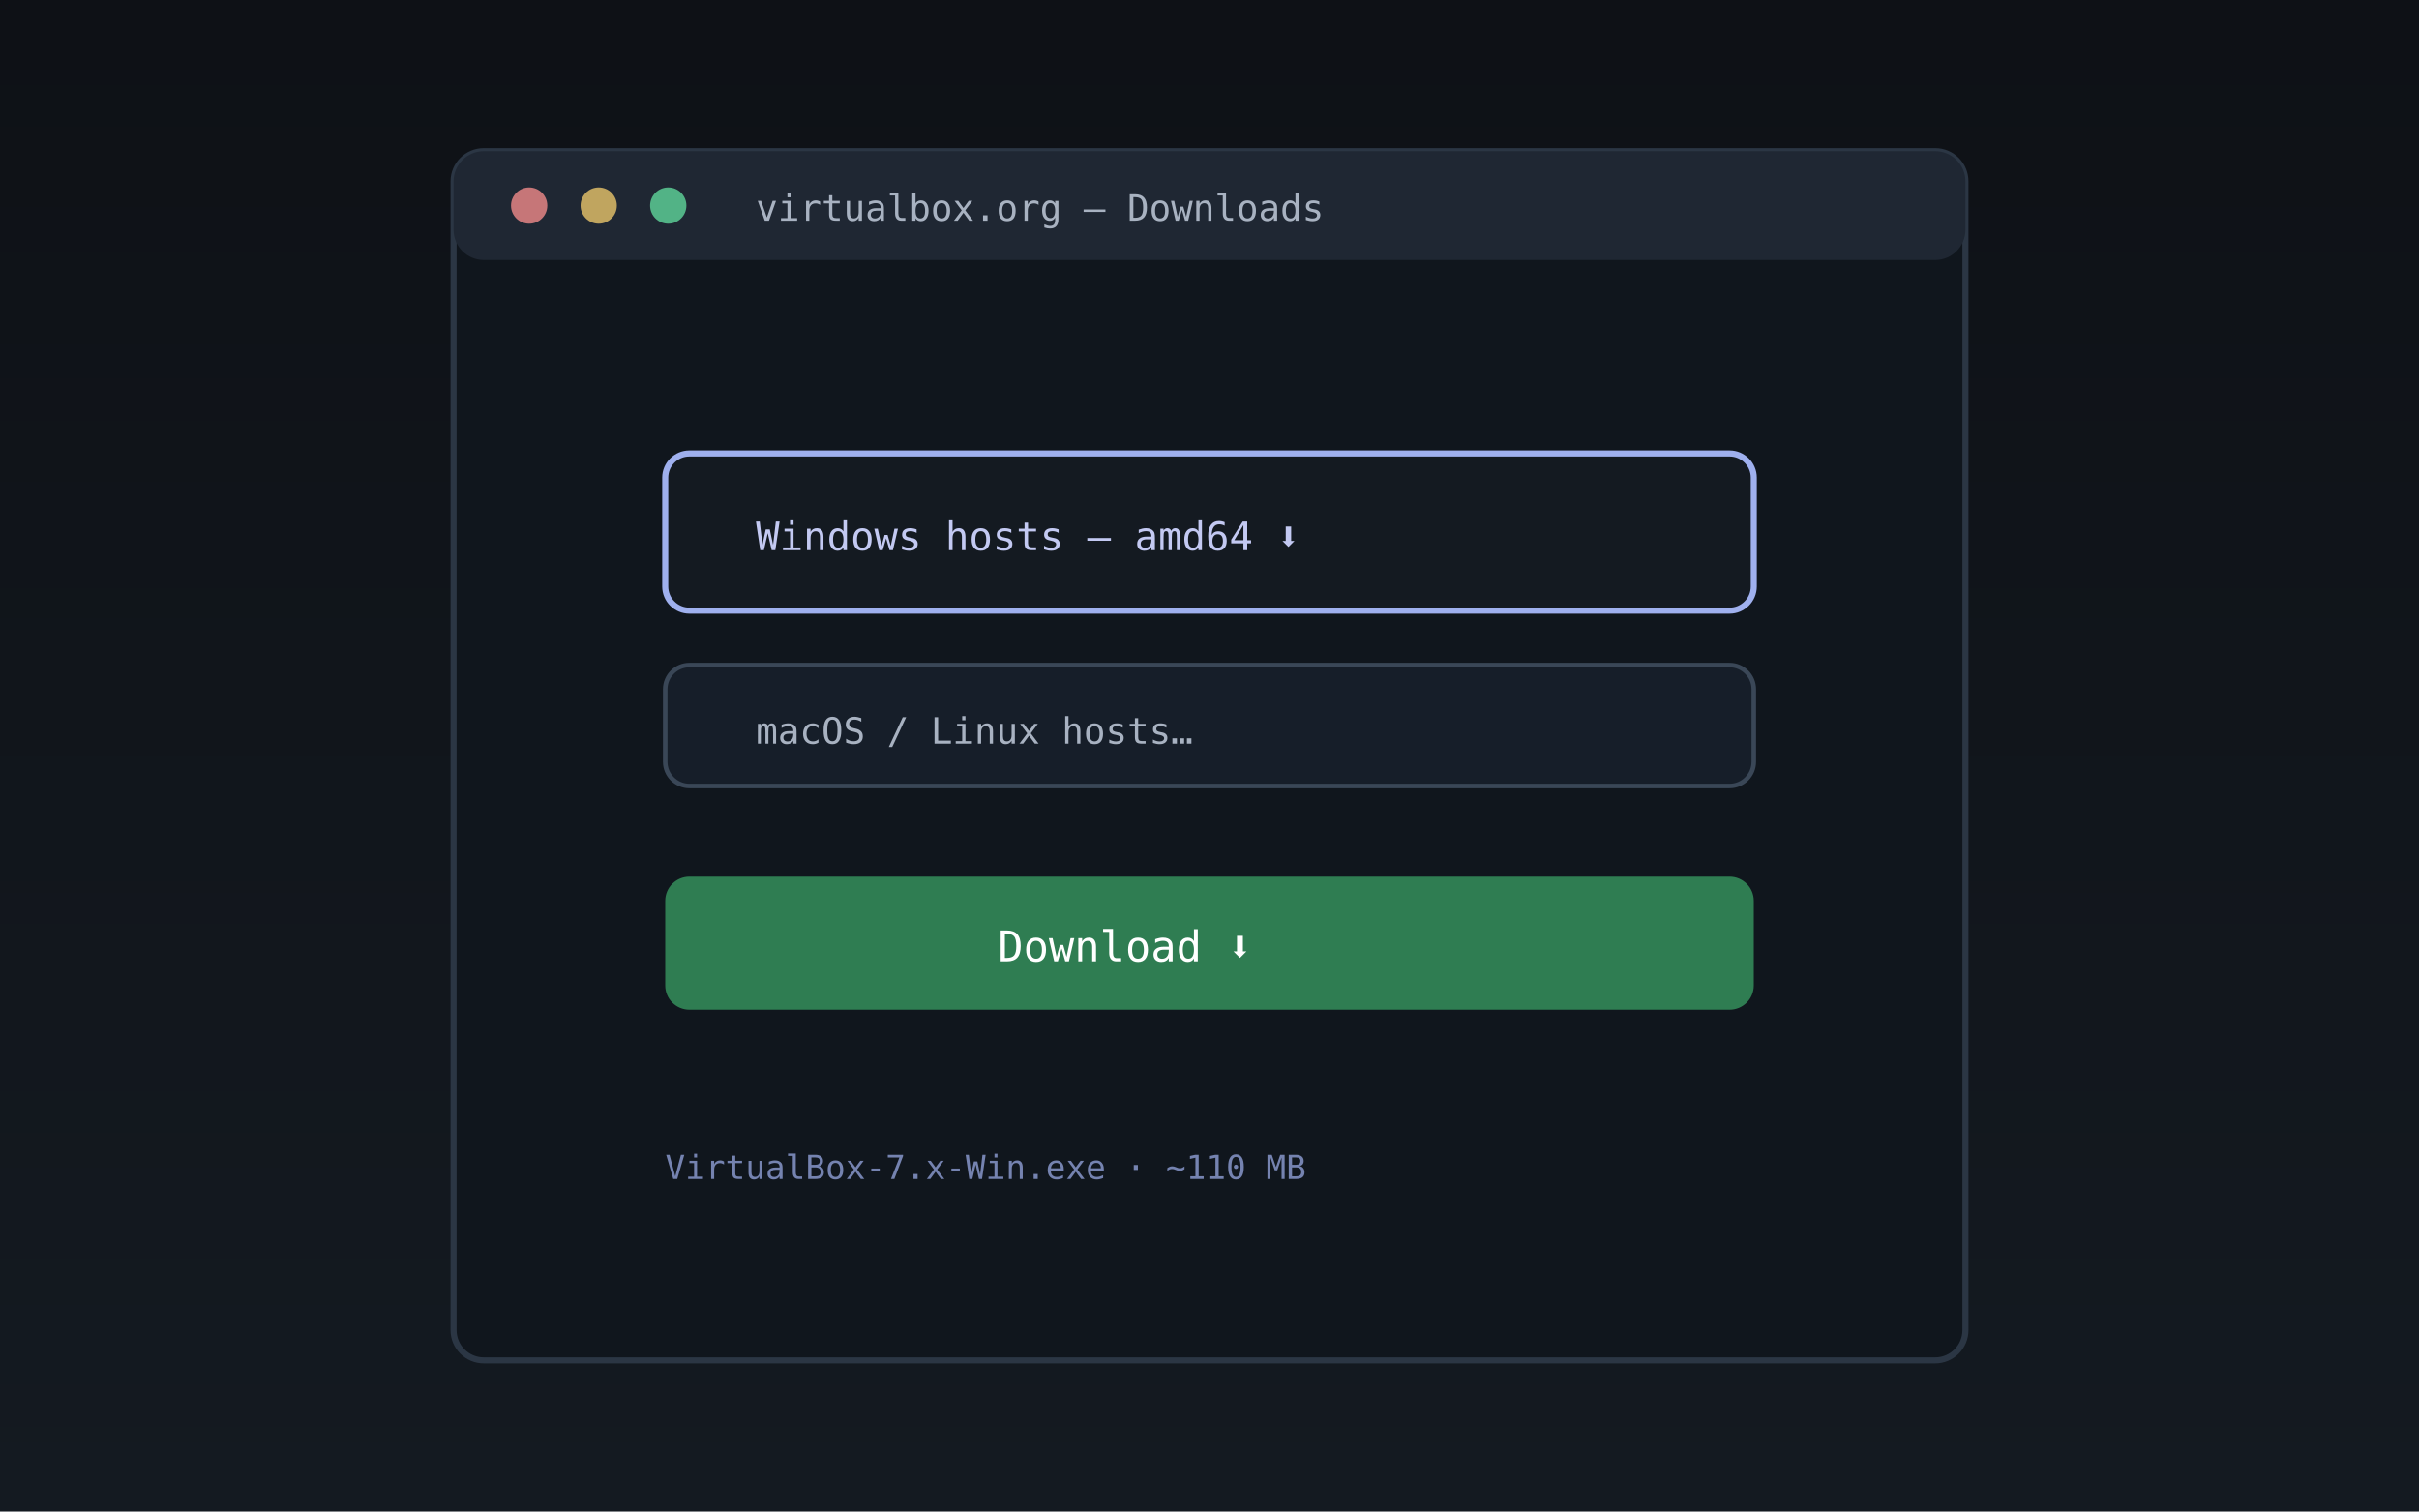
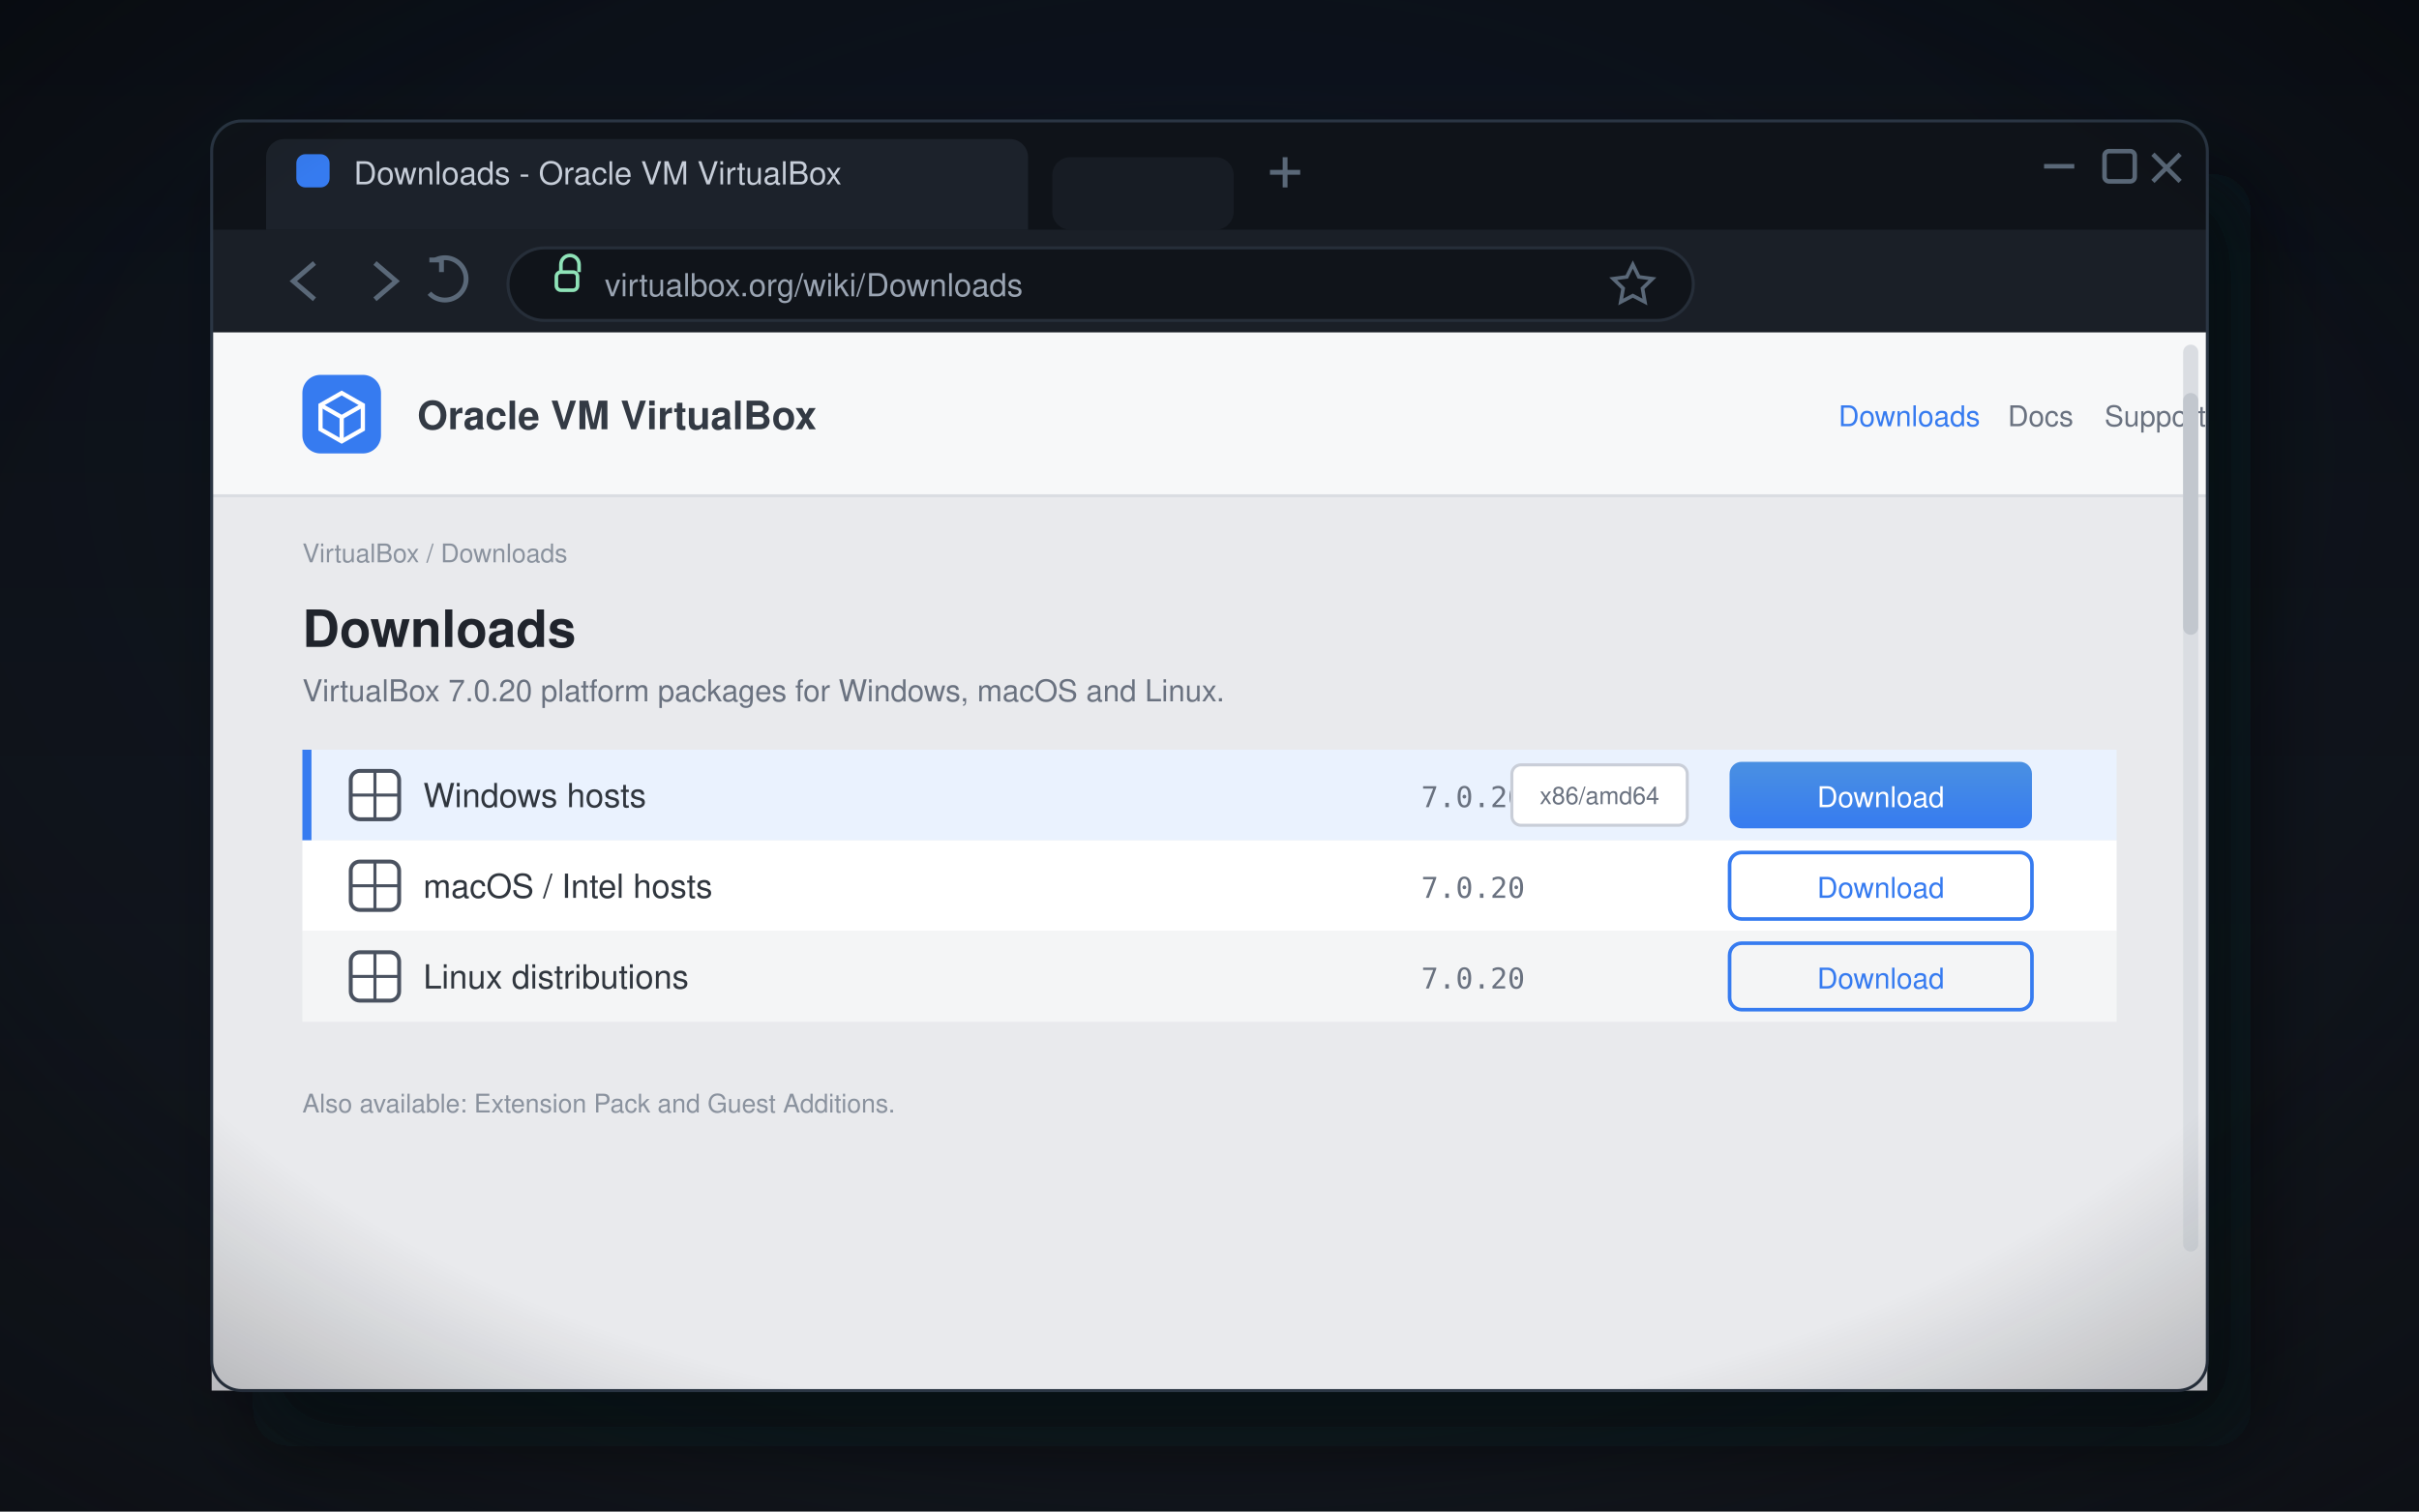
- <svg xmlns="http://www.w3.org/2000/svg" viewBox="0 0 800 500">
+ <svg xmlns="http://www.w3.org/2000/svg" viewBox="0 0 800 500" font-family="Segoe UI, Helvetica, Arial, sans-serif">
  <defs>
-     <linearGradient id="bgK1" x1="0" y1="0" x2="0" y2="1">
-       <stop offset="0" stop-color="#0E1116" />
-       <stop offset="1" stop-color="#141A21" />
+     <linearGradient id="vd-bg" x1="0" y1="0" x2="0" y2="1">
+       <stop offset="0" stop-color="#0A0D12" />
+       <stop offset="1" stop-color="#12161D" />
    </linearGradient>
+     <radialGradient id="vd-amb" cx="0.5" cy="0.3" r="0.65">
+       <stop offset="0" stop-color="#367BF0" stop-opacity="0.07" />
+       <stop offset="1" stop-color="#367BF0" stop-opacity="0" />
+     </radialGradient>
+     <radialGradient id="vd-vig" cx="0.5" cy="0.45" r="0.8">
+       <stop offset="0.62" stop-color="#05070A" stop-opacity="0" />
+       <stop offset="1" stop-color="#05070A" stop-opacity="0.5" />
+     </radialGradient>
+     <linearGradient id="vd-btn" x1="0" y1="0" x2="0" y2="1">
+       <stop offset="0" stop-color="#4A90E2" />
+       <stop offset="1" stop-color="#367BF0" />
+     </linearGradient>
+     <filter id="vd-b1" x="-30%" y="-30%" width="160%" height="160%">
+       <feGaussianBlur stdDeviation="14" />
+     </filter>
  </defs>
-   <rect width="800" height="500" fill="url(#bgK1)" />
-   <rect x="150" y="50" width="500" height="400" rx="10" fill="#10161D" stroke="#2B3644" stroke-width="2" />
-   <rect x="150" y="50" width="500" height="36" rx="10" fill="#1F2733" />
-   <circle cx="175" cy="68" r="6" fill="#F08A8A" opacity="0.8" />
-   <circle cx="198" cy="68" r="6" fill="#E9C46A" opacity="0.8" />
-   <circle cx="221" cy="68" r="6" fill="#5FD69B" opacity="0.8" />
-   <text x="250" y="73" font-family="monospace" font-size="12" fill="#A8B2C1">virtualbox.org — Downloads</text>
-   <rect x="220" y="150" width="360" height="52" rx="8" fill="#141A21" stroke="#9FB0EE" stroke-width="2" />
-   <text x="250" y="182" font-family="monospace" font-size="13" fill="#C3C9F2">Windows hosts — amd64 ⬇</text>
-   <rect x="220" y="220" width="360" height="40" rx="8" fill="#161E29" stroke="#3A4757" stroke-width="1.5" />
-   <text x="250" y="246" font-family="monospace" font-size="12" fill="#A8B2C1">macOS / Linux hosts…</text>
-   <rect x="220" y="290" width="360" height="44" rx="8" fill="#2F7D52" />
-   <text x="330" y="318" font-family="monospace" font-size="14" fill="#fff">Download ⬇</text>
-   <text x="220" y="390" font-family="monospace" font-size="11" fill="#9FB0EE" opacity="0.7">VirtualBox-7.x-Win.exe · ~110 MB</text>
+   <rect width="800" height="500" fill="url(#vd-bg)" />
+   <rect width="800" height="500" fill="url(#vd-amb)" />
+   <rect x="84" y="58" width="660" height="420" rx="12" fill="#05070C" opacity="0.6" filter="url(#vd-b1)" />
+   <rect x="70" y="40" width="660" height="420" rx="10" fill="#14181F" />
+   <path d="M70 50 a10 10 0 0 1 10-10 h640 a10 10 0 0 1 10 10 v26 H70 z" fill="#0F1319" />
+   <path d="M88 52 a6 6 0 0 1 6-6 h240 a6 6 0 0 1 6 6 v24 H88 z" fill="#1C222B" />
+   <rect x="98" y="51" width="11" height="11" rx="3" fill="#367BF0" />
+   <text x="117" y="61" font-size="10.5" fill="#C6CDD8">Downloads - Oracle VM VirtualBox</text>
+   <rect x="348" y="52" width="60" height="24" rx="6" fill="#171C24" />
+   <path d="M420 57 h10 M425 52 v10" stroke="#5A6878" stroke-width="1.6" />
+   <path d="M676 55 h10" stroke="#5A6878" stroke-width="1.5" />
+   <rect x="696" y="50" width="10" height="10" rx="1.5" fill="none" stroke="#5A6878" stroke-width="1.5" />
+   <path d="M712 51 l9 9 M721 51 l-9 9" stroke="#5A6878" stroke-width="1.5" />
+   <rect x="70" y="76" width="660" height="34" fill="#1A1F27" />
+   <g stroke="#5A6878" stroke-width="1.6" fill="none">
+     <path d="M104 87 l-7 6 l7 6" />
+     <path d="M124 87 l7 6 l-7 6" />
+     <path d="M144 86 a7 7 0 1 1 -2 11" />
+     <path d="M142 86 h4 v4" />
+   </g>
+   <rect x="168" y="82" width="392" height="24" rx="12" fill="#10141A" stroke="#262E39" stroke-width="1" />
+   <rect x="184" y="90" width="7" height="6" rx="1.5" fill="none" stroke="#8FE3B8" stroke-width="1.2" />
+   <path d="M185.5 90 v-2.5 a3 3 0 0 1 6 0 V90" fill="none" stroke="#8FE3B8" stroke-width="1.2" />
+   <text x="200" y="98" font-size="10.5" fill="#9AA4B2">virtualbox.org/wiki/Downloads</text>
+   <path d="M540 87.5 l2 4.1 4.5 0.6 -3.3 3.2 0.8 4.5 -4 -2.1 -4 2.1 0.8 -4.5 -3.3 -3.2 4.5 -0.6 z" fill="none" stroke="#5A6878" stroke-width="1.2" />
+   <rect x="70" y="110" width="660" height="350" fill="#E9EAED" />
+   <rect x="70" y="111" width="660" height="1" fill="#D0D3D8" />
+   <rect x="70" y="110" width="660" height="54" fill="#F7F8F9" />
+   <line x1="70" y1="164" x2="730" y2="164" stroke="#DADDE2" stroke-width="1" />
+   <rect x="100" y="124" width="26" height="26" rx="6" fill="#367BF0" />
+   <g fill="none" stroke="#FFFFFF" stroke-width="1.4">
+     <path d="M113 130 l7 4 v8 l-7 4 l-7 -4 v-8 z" />
+     <path d="M106 134 l7 4 l7 -4" />
+     <path d="M113 146 v-8" />
+   </g>
+   <text x="138" y="142" font-size="13" font-weight="700" fill="#333A44">Oracle VM VirtualBox</text>
+   <text x="608" y="141" font-size="9.5" fill="#367BF0">Downloads</text>
+   <text x="664" y="141" font-size="9.5" fill="#6A7280">Docs</text>
+   <text x="696" y="141" font-size="9.5" fill="#6A7280">Support</text>
+   <text x="100" y="186" font-size="8.5" fill="#8A929E">VirtualBox  /  Downloads</text>
+   <text x="100" y="214" font-size="17" font-weight="700" fill="#20242C">Downloads</text>
+   <text x="100" y="232" font-size="10" fill="#6A7280">VirtualBox 7.0.20 platform packages for Windows, macOS and Linux.</text>
+   <rect x="100" y="248" width="600" height="30" fill="#EAF2FE" />
+   <rect x="100" y="248" width="3" height="30" fill="#367BF0" />
+   <rect x="116" y="255" width="16" height="16" rx="3" fill="#FFFFFF" stroke="#4A5260" stroke-width="1.3" />
+   <path d="M124 255 v16 M116 263 h16" stroke="#4A5260" stroke-width="1" />
+   <text x="140" y="267" font-size="11" fill="#30363E">Windows hosts</text>
+   <text x="470" y="267" font-size="9.5" fill="#6A7280" font-family="Consolas, monospace">7.0.20</text>
+   <rect x="500" y="253" width="58" height="20" rx="3" fill="#FFFFFF" stroke="#C9CED8" stroke-width="1" />
+   <text x="529" y="266" font-size="8" fill="#6A7280" text-anchor="middle">x86/amd64</text>
+   <rect x="572" y="252" width="100" height="22" rx="4" fill="url(#vd-btn)" />
+   <text x="622" y="267" font-size="9.5" fill="#FFFFFF" text-anchor="middle">Download</text>
+   <rect x="100" y="278" width="600" height="30" fill="#FFFFFF" />
+   <rect x="116" y="285" width="16" height="16" rx="3" fill="#FFFFFF" stroke="#4A5260" stroke-width="1.3" />
+   <path d="M124 285 v16 M116 293 h16" stroke="#4A5260" stroke-width="1" />
+   <text x="140" y="297" font-size="11" fill="#30363E">macOS / Intel hosts</text>
+   <text x="470" y="297" font-size="9.5" fill="#6A7280" font-family="Consolas, monospace">7.0.20</text>
+   <rect x="572" y="282" width="100" height="22" rx="4" fill="none" stroke="#367BF0" stroke-width="1.2" />
+   <text x="622" y="297" font-size="9.5" fill="#367BF0" text-anchor="middle">Download</text>
+   <rect x="100" y="308" width="600" height="30" fill="#F4F5F6" />
+   <rect x="116" y="315" width="16" height="16" rx="3" fill="#FFFFFF" stroke="#4A5260" stroke-width="1.3" />
+   <path d="M124 315 v16 M116 323 h16" stroke="#4A5260" stroke-width="1" />
+   <text x="140" y="327" font-size="11" fill="#30363E">Linux distributions</text>
+   <text x="470" y="327" font-size="9.5" fill="#6A7280" font-family="Consolas, monospace">7.0.20</text>
+   <rect x="572" y="312" width="100" height="22" rx="4" fill="none" stroke="#367BF0" stroke-width="1.2" />
+   <text x="622" y="327" font-size="9.5" fill="#367BF0" text-anchor="middle">Download</text>
+   <text x="100" y="368" font-size="8.5" fill="#8A929E">Also available: Extension Pack and Guest Additions.</text>
+   <rect x="722" y="114" width="5" height="300" rx="2.5" fill="#DADDE2" />
+   <rect x="722" y="130" width="5" height="80" rx="2.5" fill="#C2C7CE" />
+   <rect x="70" y="40" width="660" height="420" rx="10" fill="none" stroke="#2B3644" stroke-width="1" />
+   <rect width="800" height="500" fill="url(#vd-vig)" />
</svg>
